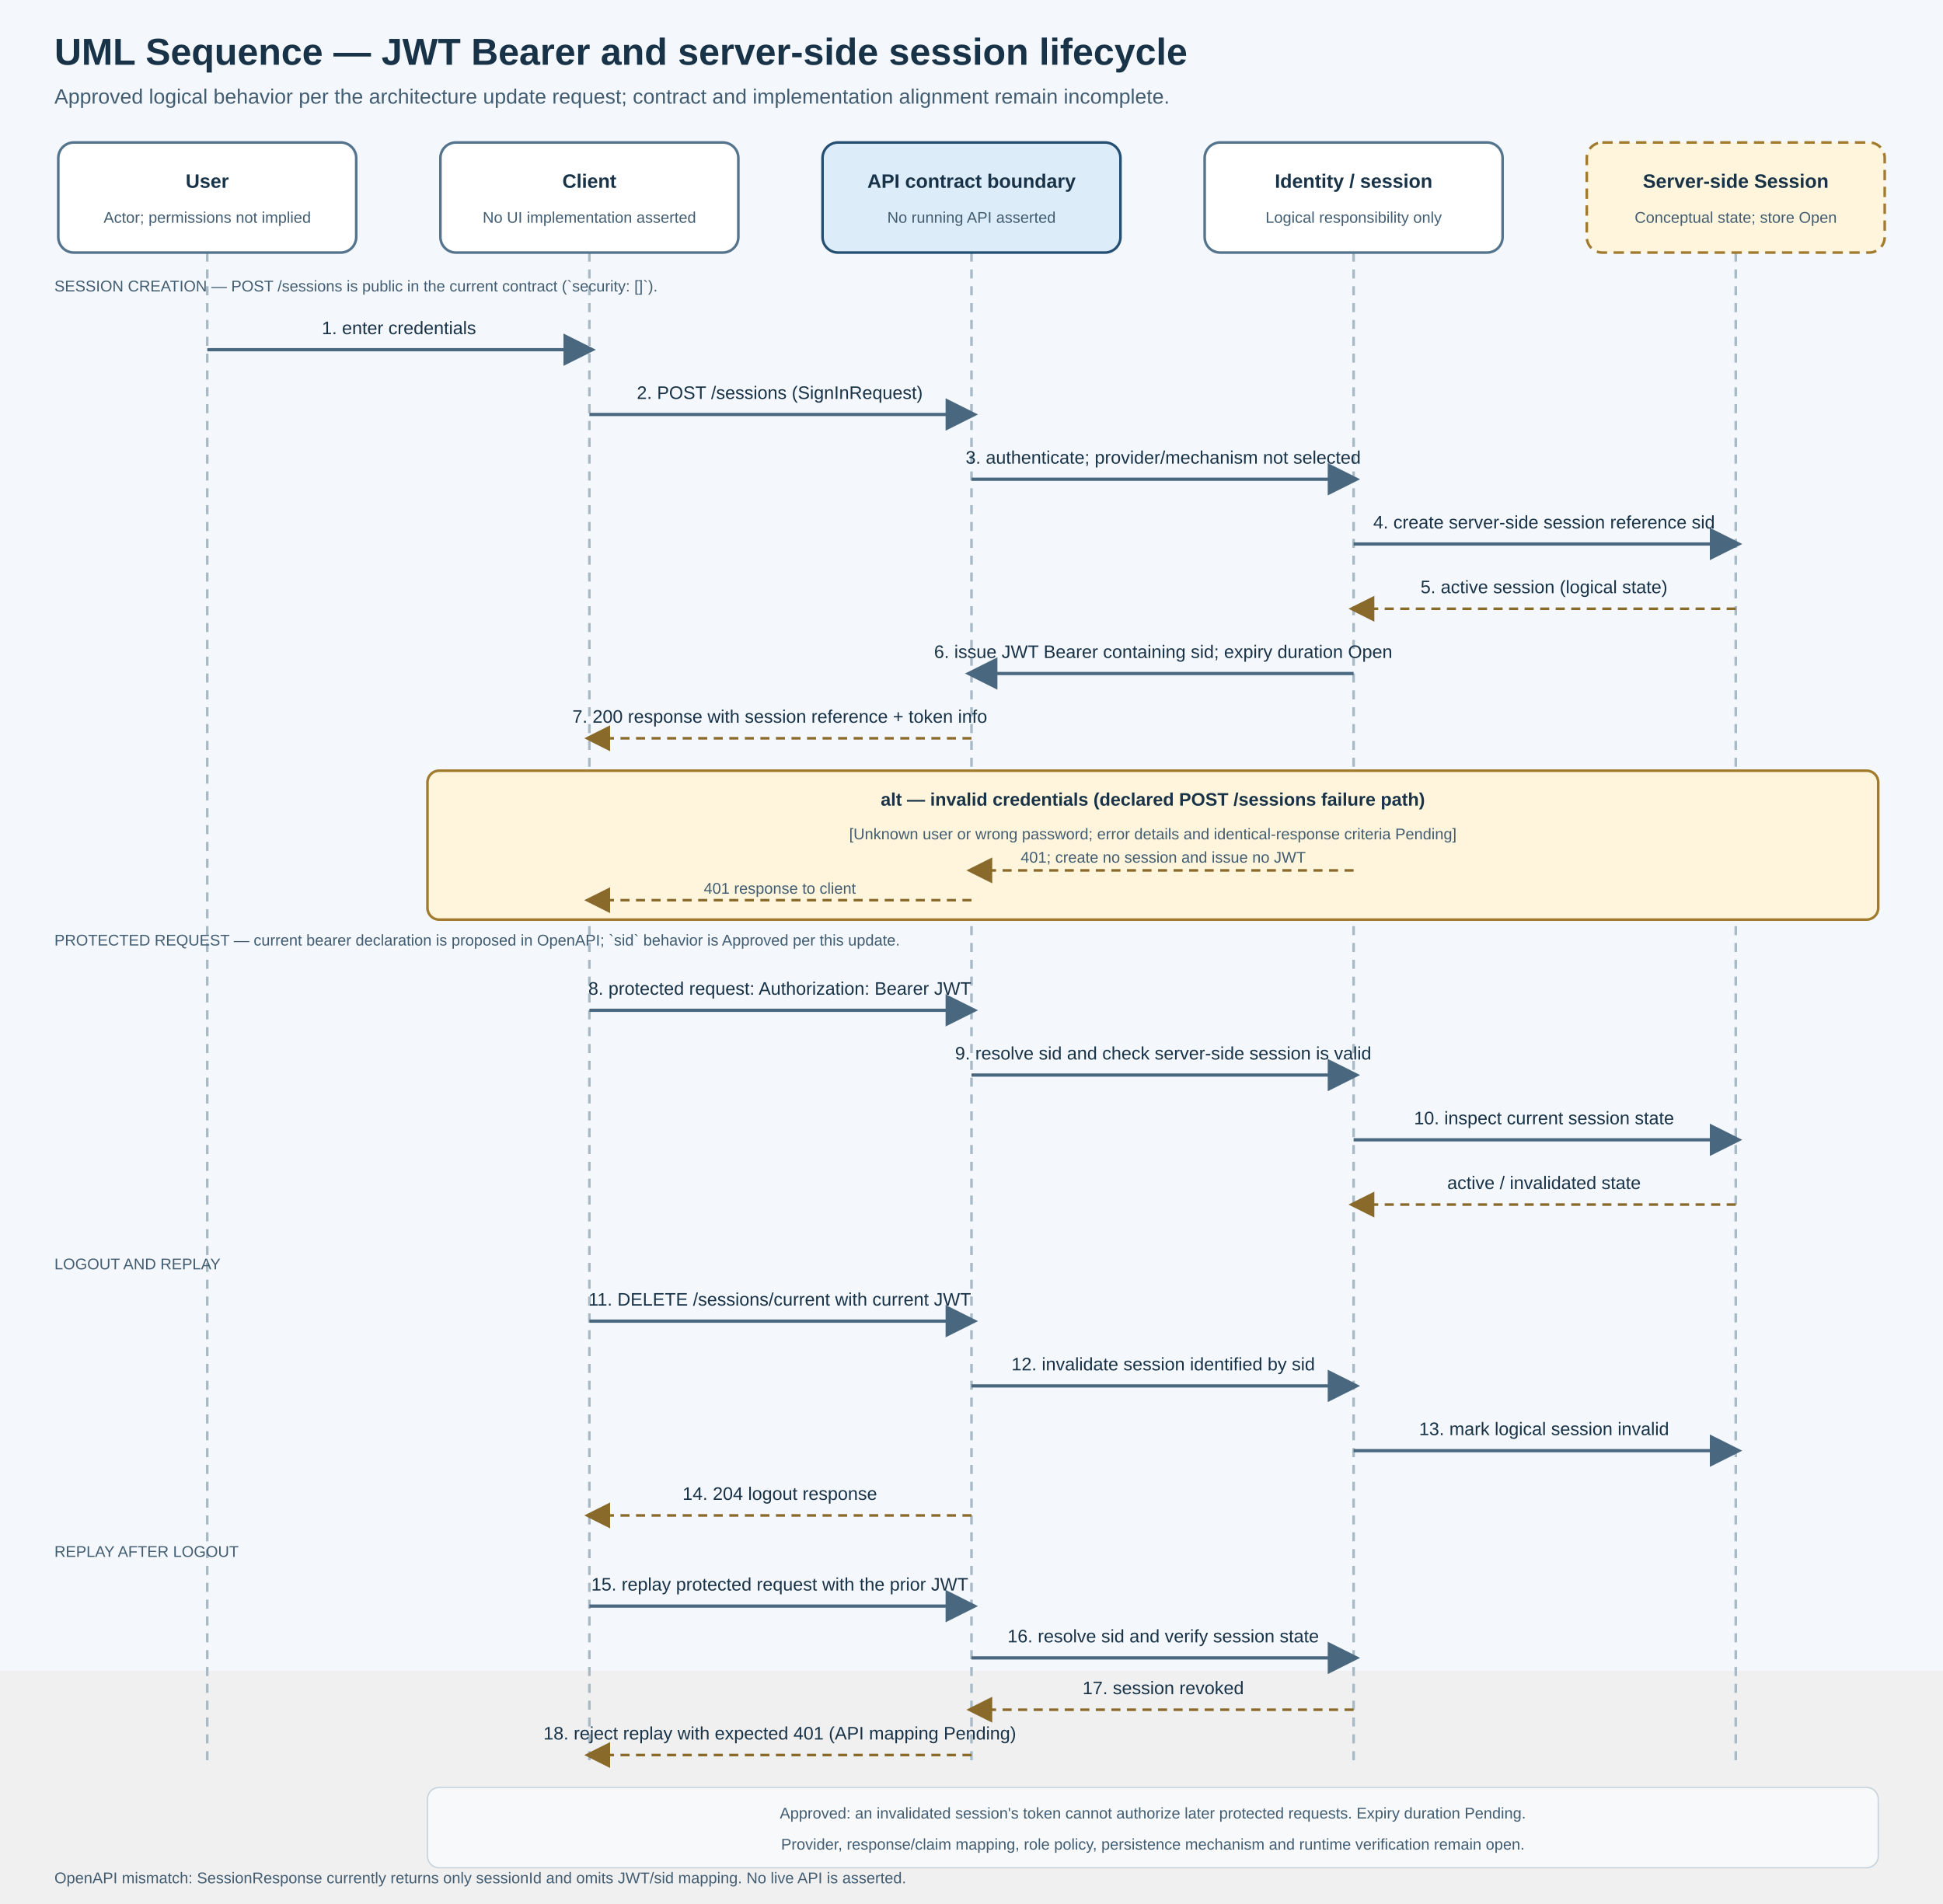
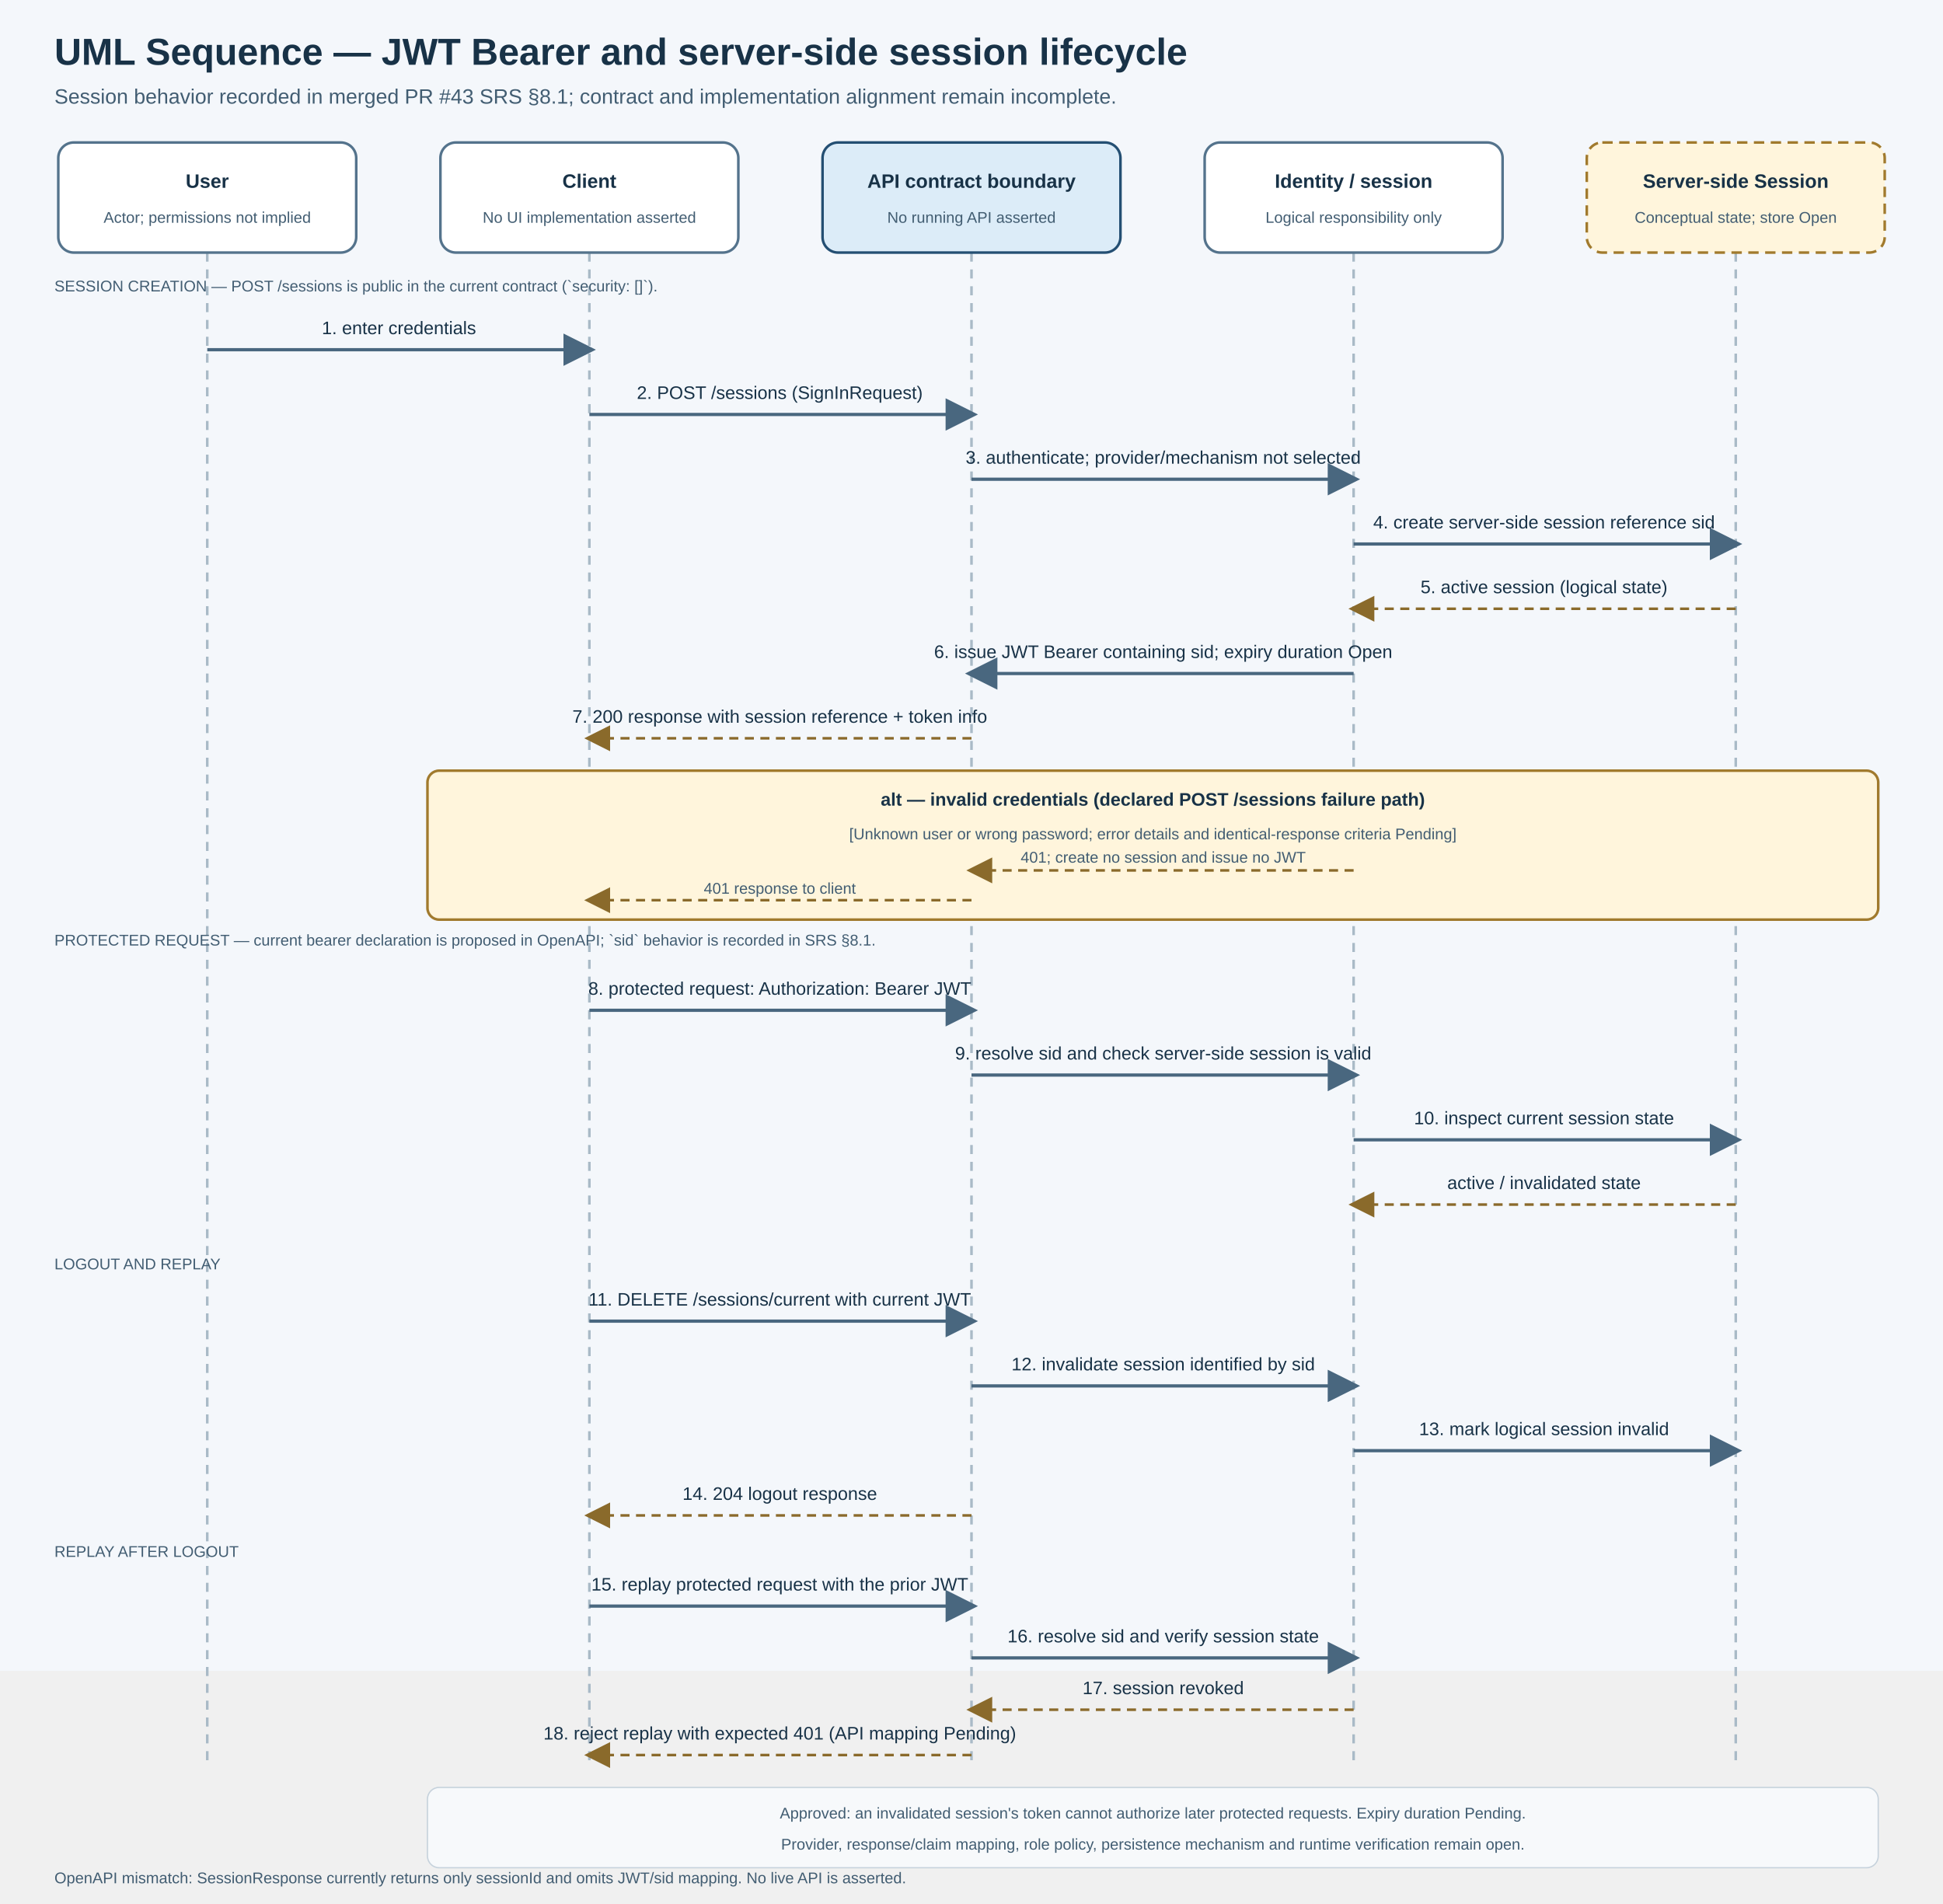
<svg xmlns="http://www.w3.org/2000/svg" width="1500" height="1470" viewBox="0 0 1500 1470" role="img" aria-labelledby="title description">
  <defs>
    <marker id="msg" markerWidth="10" markerHeight="10" refX="8" refY="5" orient="auto">
      <path d="M0,0 L10,5 L0,10 z" fill="#49677f" />
    </marker>
    <marker id="reply" markerWidth="10" markerHeight="10" refX="8" refY="5" orient="auto">
      <path d="M0,0 L10,5 L0,10 z" fill="#8a6a2b" />
    </marker>
    <style>
      text { font-family: Arial, Helvetica, sans-serif; fill: #183247; }
      .title { font-size: 29px; font-weight: 700; }
      .subtitle { font-size: 16px; fill: #425d72; }
      .part { font-size: 15px; font-weight: 700; }
      .msg { font-size: 14px; }
      .note { font-size: 14px; }
      .small { font-size: 12px; fill: #425d72; }
      .status { font-size: 14px; font-weight: 700; }
    </style>
  </defs>
  <rect width="1500" height="1290" fill="#f4f7fb" />
  <text class="title" x="42" y="50">UML Sequence — JWT Bearer and server-side session lifecycle</text>
-   <text class="subtitle" x="42" y="80">Approved logical behavior per the architecture update request; contract and implementation alignment remain incomplete.</text>
+   <text class="subtitle" x="42" y="80">Session behavior recorded in merged PR #43 SRS §8.1; contract and implementation alignment remain incomplete.</text>
  <g stroke="#a9bac7" stroke-width="2" stroke-dasharray="7 6">
    <path d="M160 195 V1360" />
    <path d="M455 195 V1360" />
    <path d="M750 195 V1360" />
    <path d="M1045 195 V1360" />
    <path d="M1340 195 V1360" />
  </g>
  <g>
    <rect x="45" y="110" width="230" height="85" rx="12" fill="#ffffff" stroke="#54738c" stroke-width="2" />
    <text class="part" x="160" y="145" text-anchor="middle">User</text>
    <text class="small" x="160" y="172" text-anchor="middle">Actor; permissions not implied</text>
    <rect x="340" y="110" width="230" height="85" rx="12" fill="#ffffff" stroke="#54738c" stroke-width="2" />
    <text class="part" x="455" y="145" text-anchor="middle">Client</text>
    <text class="small" x="455" y="172" text-anchor="middle">No UI implementation asserted</text>
    <rect x="635" y="110" width="230" height="85" rx="12" fill="#dcecf8" stroke="#244f73" stroke-width="2" />
    <text class="part" x="750" y="145" text-anchor="middle">API contract boundary</text>
    <text class="small" x="750" y="172" text-anchor="middle">No running API asserted</text>
    <rect x="930" y="110" width="230" height="85" rx="12" fill="#ffffff" stroke="#54738c" stroke-width="2" />
    <text class="part" x="1045" y="145" text-anchor="middle">Identity / session</text>
    <text class="small" x="1045" y="172" text-anchor="middle">Logical responsibility only</text>
    <rect x="1225" y="110" width="230" height="85" rx="12" fill="#fff5dc" stroke="#a17a2d" stroke-width="2" stroke-dasharray="8 5" />
    <text class="part" x="1340" y="145" text-anchor="middle">Server-side Session</text>
    <text class="small" x="1340" y="172" text-anchor="middle">Conceptual state; store Open</text>
  </g>
  <text class="small" x="42" y="225">SESSION CREATION — POST /sessions is public in the current contract (`security: []`).</text>
  <path d="M160 270 H455" stroke="#49677f" stroke-width="2.5" marker-end="url(#msg)" />
  <text class="msg" x="308" y="258" text-anchor="middle">1. enter credentials</text>
  <path d="M455 320 H750" stroke="#49677f" stroke-width="2.5" marker-end="url(#msg)" />
  <text class="msg" x="602" y="308" text-anchor="middle">2. POST /sessions (SignInRequest)</text>
  <path d="M750 370 H1045" stroke="#49677f" stroke-width="2.5" marker-end="url(#msg)" />
  <text class="msg" x="898" y="358" text-anchor="middle">3. authenticate; provider/mechanism not selected</text>
  <path d="M1045 420 H1340" stroke="#49677f" stroke-width="2.5" marker-end="url(#msg)" />
  <text class="msg" x="1192" y="408" text-anchor="middle">4. create server-side session reference sid</text>
  <path d="M1340 470 H1045" stroke="#8a6a2b" stroke-width="2" stroke-dasharray="7 5" marker-end="url(#reply)" />
  <text class="msg" x="1192" y="458" text-anchor="middle">5. active session (logical state)</text>
  <path d="M1045 520 H750" stroke="#49677f" stroke-width="2.5" marker-end="url(#msg)" />
  <text class="msg" x="898" y="508" text-anchor="middle">6. issue JWT Bearer containing sid; expiry duration Open</text>
  <path d="M750 570 H455" stroke="#8a6a2b" stroke-width="2" stroke-dasharray="7 5" marker-end="url(#reply)" />
  <text class="msg" x="602" y="558" text-anchor="middle">7. 200 response with session reference + token info</text>
  <rect x="330" y="595" width="1120" height="115" rx="9" fill="#fff5dc" stroke="#a17a2d" stroke-width="2" />
  <text class="status" x="890" y="622" text-anchor="middle">alt — invalid credentials (declared POST /sessions failure path)</text>
  <text class="small" x="890" y="648" text-anchor="middle">[Unknown user or wrong password; error details and identical-response criteria Pending]</text>
  <path d="M1045 672 H750" stroke="#8a6a2b" stroke-width="2" stroke-dasharray="7 5" marker-end="url(#reply)" />
  <text class="small" x="898" y="666" text-anchor="middle">401; create no session and issue no JWT</text>
  <path d="M750 695 H455" stroke="#8a6a2b" stroke-width="2" stroke-dasharray="7 5" marker-end="url(#reply)" />
  <text class="small" x="602" y="690" text-anchor="middle">401 response to client</text>
-   <text class="small" x="42" y="730">PROTECTED REQUEST — current bearer declaration is proposed in OpenAPI; `sid` behavior is Approved per this update.</text>
+   <text class="small" x="42" y="730">PROTECTED REQUEST — current bearer declaration is proposed in OpenAPI; `sid` behavior is recorded in SRS §8.1.</text>
  <path d="M455 780 H750" stroke="#49677f" stroke-width="2.5" marker-end="url(#msg)" />
  <text class="msg" x="602" y="768" text-anchor="middle">8. protected request: Authorization: Bearer JWT</text>
  <path d="M750 830 H1045" stroke="#49677f" stroke-width="2.5" marker-end="url(#msg)" />
  <text class="msg" x="898" y="818" text-anchor="middle">9. resolve sid and check server-side session is valid</text>
  <path d="M1045 880 H1340" stroke="#49677f" stroke-width="2.5" marker-end="url(#msg)" />
  <text class="msg" x="1192" y="868" text-anchor="middle">10. inspect current session state</text>
  <path d="M1340 930 H1045" stroke="#8a6a2b" stroke-width="2" stroke-dasharray="7 5" marker-end="url(#reply)" />
  <text class="msg" x="1192" y="918" text-anchor="middle">active / invalidated state</text>
  <text class="small" x="42" y="980">LOGOUT AND REPLAY</text>
  <path d="M455 1020 H750" stroke="#49677f" stroke-width="2.5" marker-end="url(#msg)" />
  <text class="msg" x="602" y="1008" text-anchor="middle">11. DELETE /sessions/current with current JWT</text>
  <path d="M750 1070 H1045" stroke="#49677f" stroke-width="2.5" marker-end="url(#msg)" />
  <text class="msg" x="898" y="1058" text-anchor="middle">12. invalidate session identified by sid</text>
  <path d="M1045 1120 H1340" stroke="#49677f" stroke-width="2.5" marker-end="url(#msg)" />
  <text class="msg" x="1192" y="1108" text-anchor="middle">13. mark logical session invalid</text>
  <path d="M750 1170 H455" stroke="#8a6a2b" stroke-width="2" stroke-dasharray="7 5" marker-end="url(#reply)" />
  <text class="msg" x="602" y="1158" text-anchor="middle">14. 204 logout response</text>
  <text class="small" x="42" y="1202">REPLAY AFTER LOGOUT</text>
  <path d="M455 1240 H750" stroke="#49677f" stroke-width="2.5" marker-end="url(#msg)" />
  <text class="msg" x="602" y="1228" text-anchor="middle">15. replay protected request with the prior JWT</text>
  <path d="M750 1280 H1045" stroke="#49677f" stroke-width="2.5" marker-end="url(#msg)" />
  <text class="msg" x="898" y="1268" text-anchor="middle">16. resolve sid and verify session state</text>
  <path d="M1045 1320 H750" stroke="#8a6a2b" stroke-width="2" stroke-dasharray="7 5" marker-end="url(#reply)" />
  <text class="msg" x="898" y="1308" text-anchor="middle">17. session revoked</text>
  <path d="M750 1355 H455" stroke="#8a6a2b" stroke-width="2" stroke-dasharray="7 5" marker-end="url(#reply)" />
  <text class="msg" x="602" y="1343" text-anchor="middle">18. reject replay with expected 401 (API mapping Pending)</text>
  <rect x="330" y="1380" width="1120" height="62" rx="9" fill="#f7f9fb" stroke="#c6d2dc" />
  <text class="small" x="890" y="1404" text-anchor="middle">Approved: an invalidated session's token cannot authorize later protected requests. Expiry duration Pending.</text>
  <text class="small" x="890" y="1428" text-anchor="middle">Provider, response/claim mapping, role policy, persistence mechanism and runtime verification remain open.</text>
  <text class="small" x="42" y="1454">OpenAPI mismatch: SessionResponse currently returns only sessionId and omits JWT/sid mapping. No live API is asserted.</text>
</svg>
